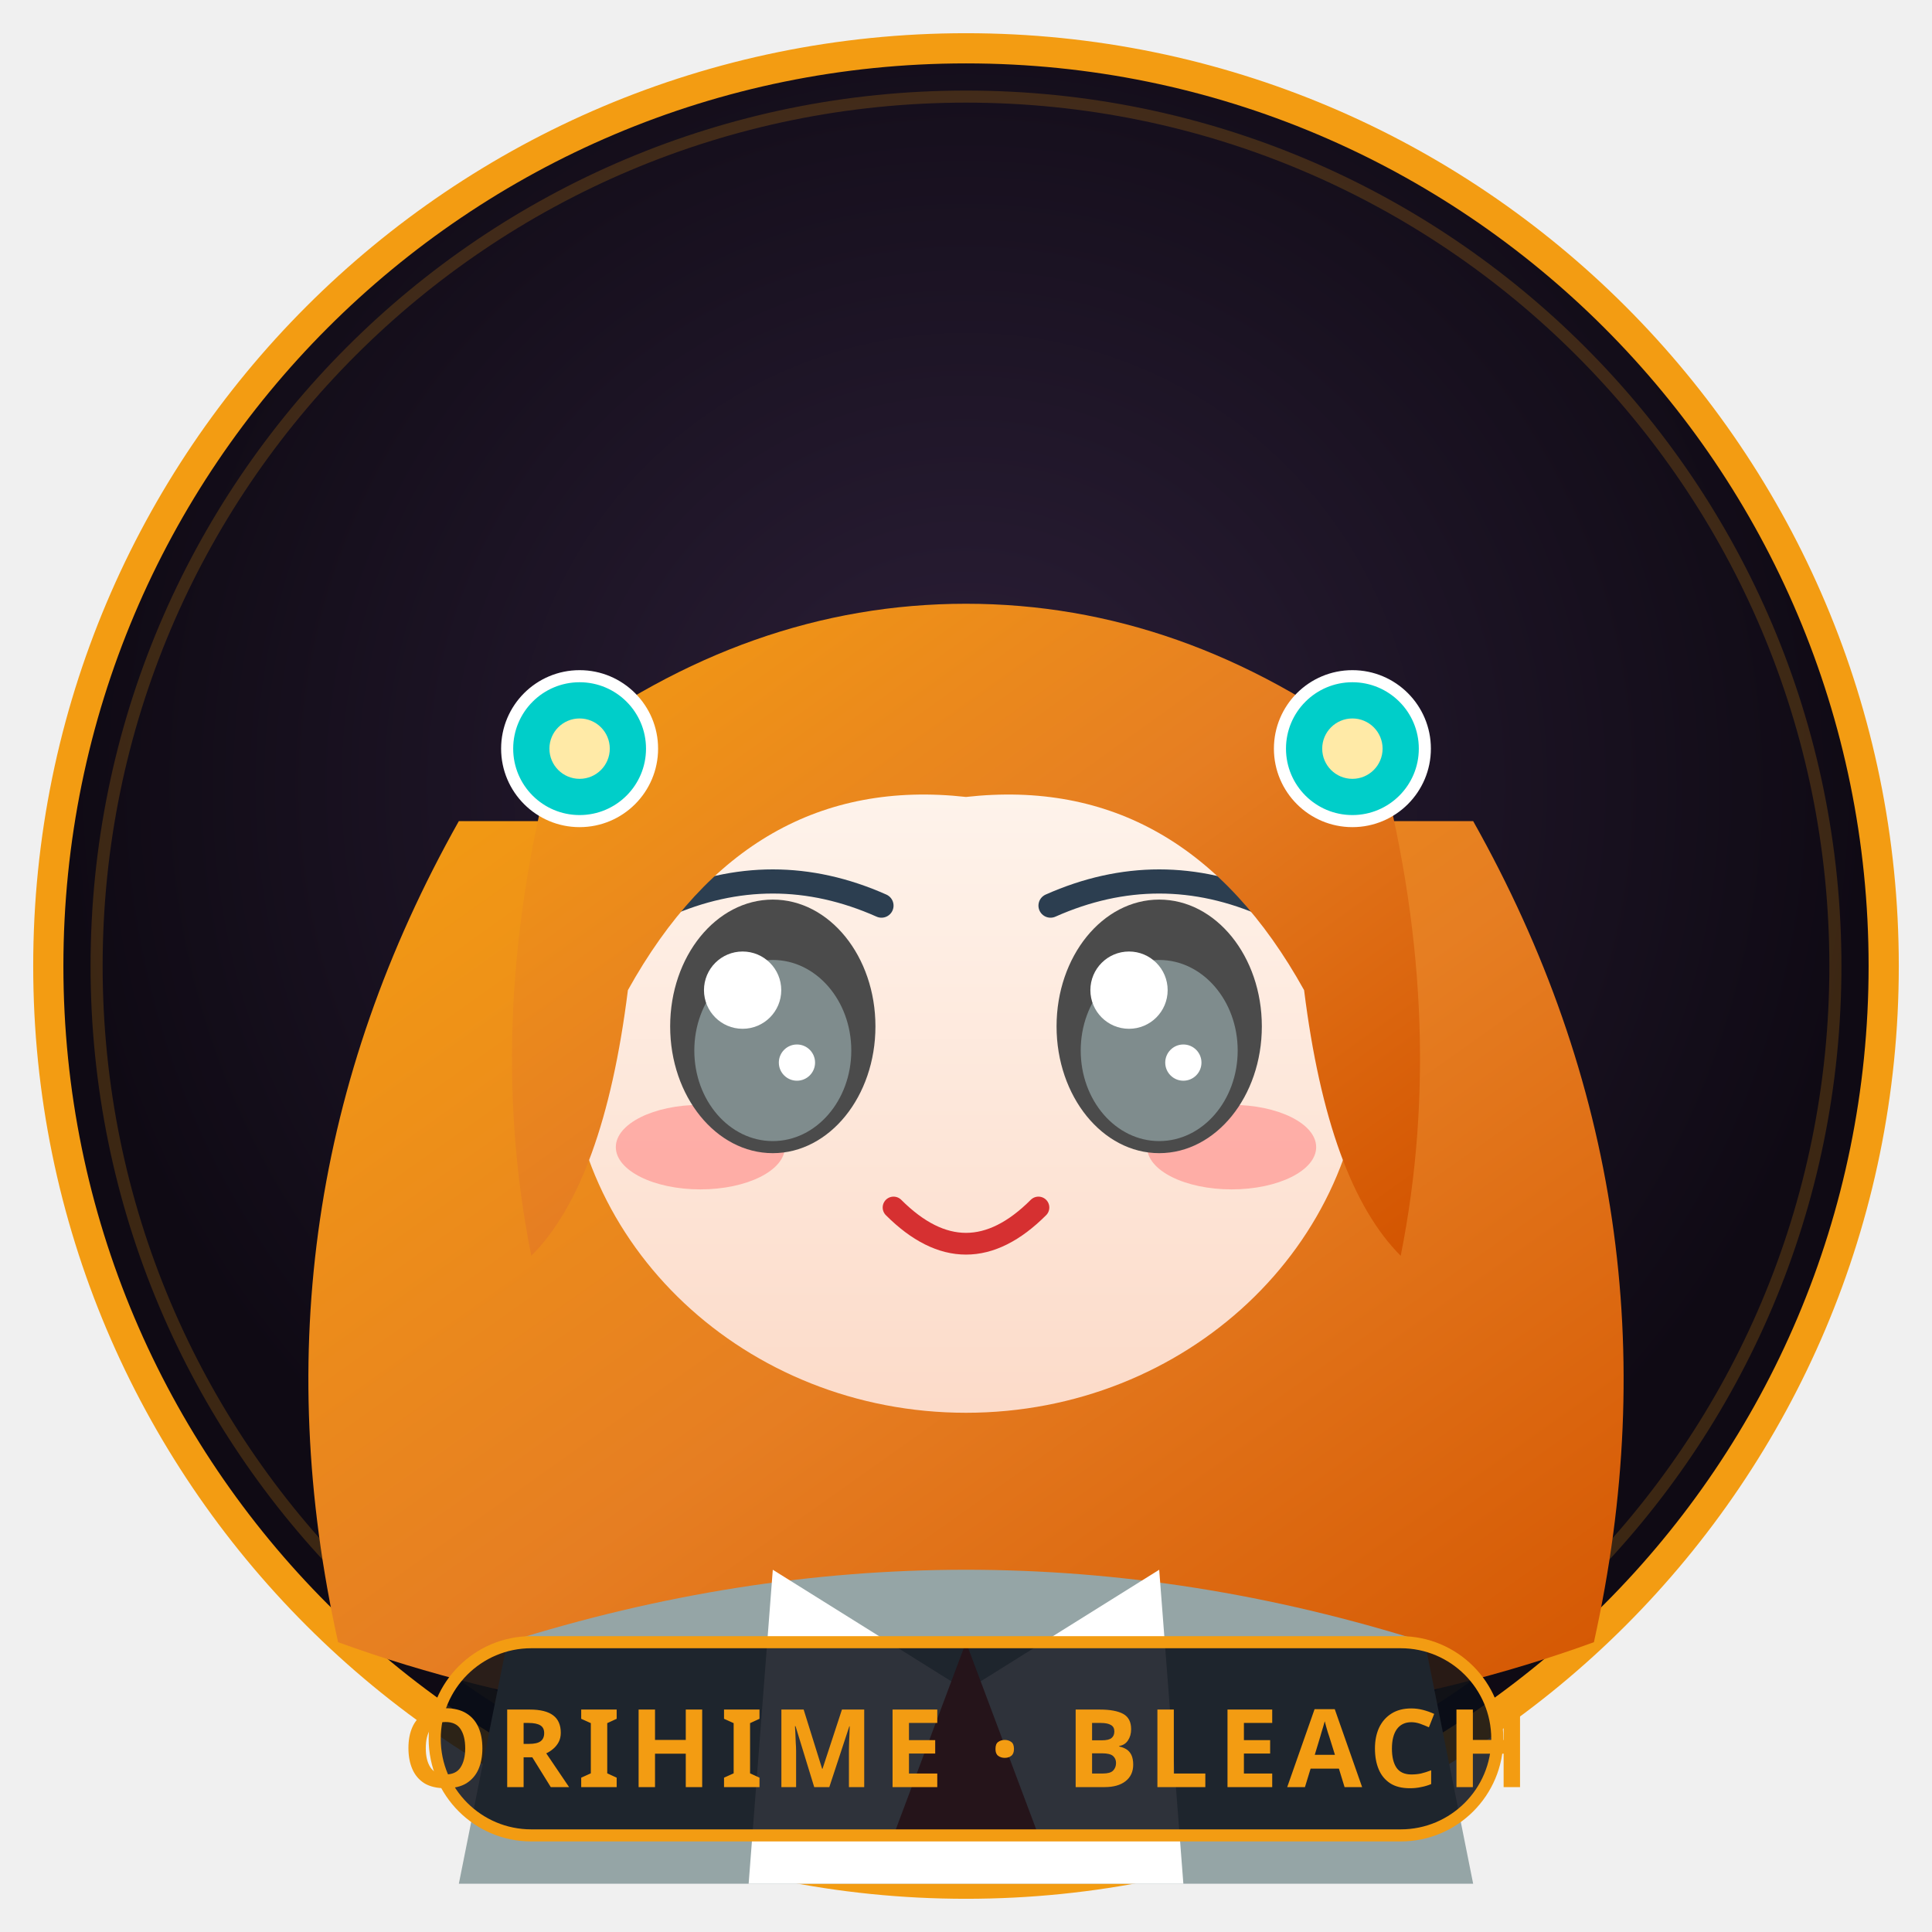
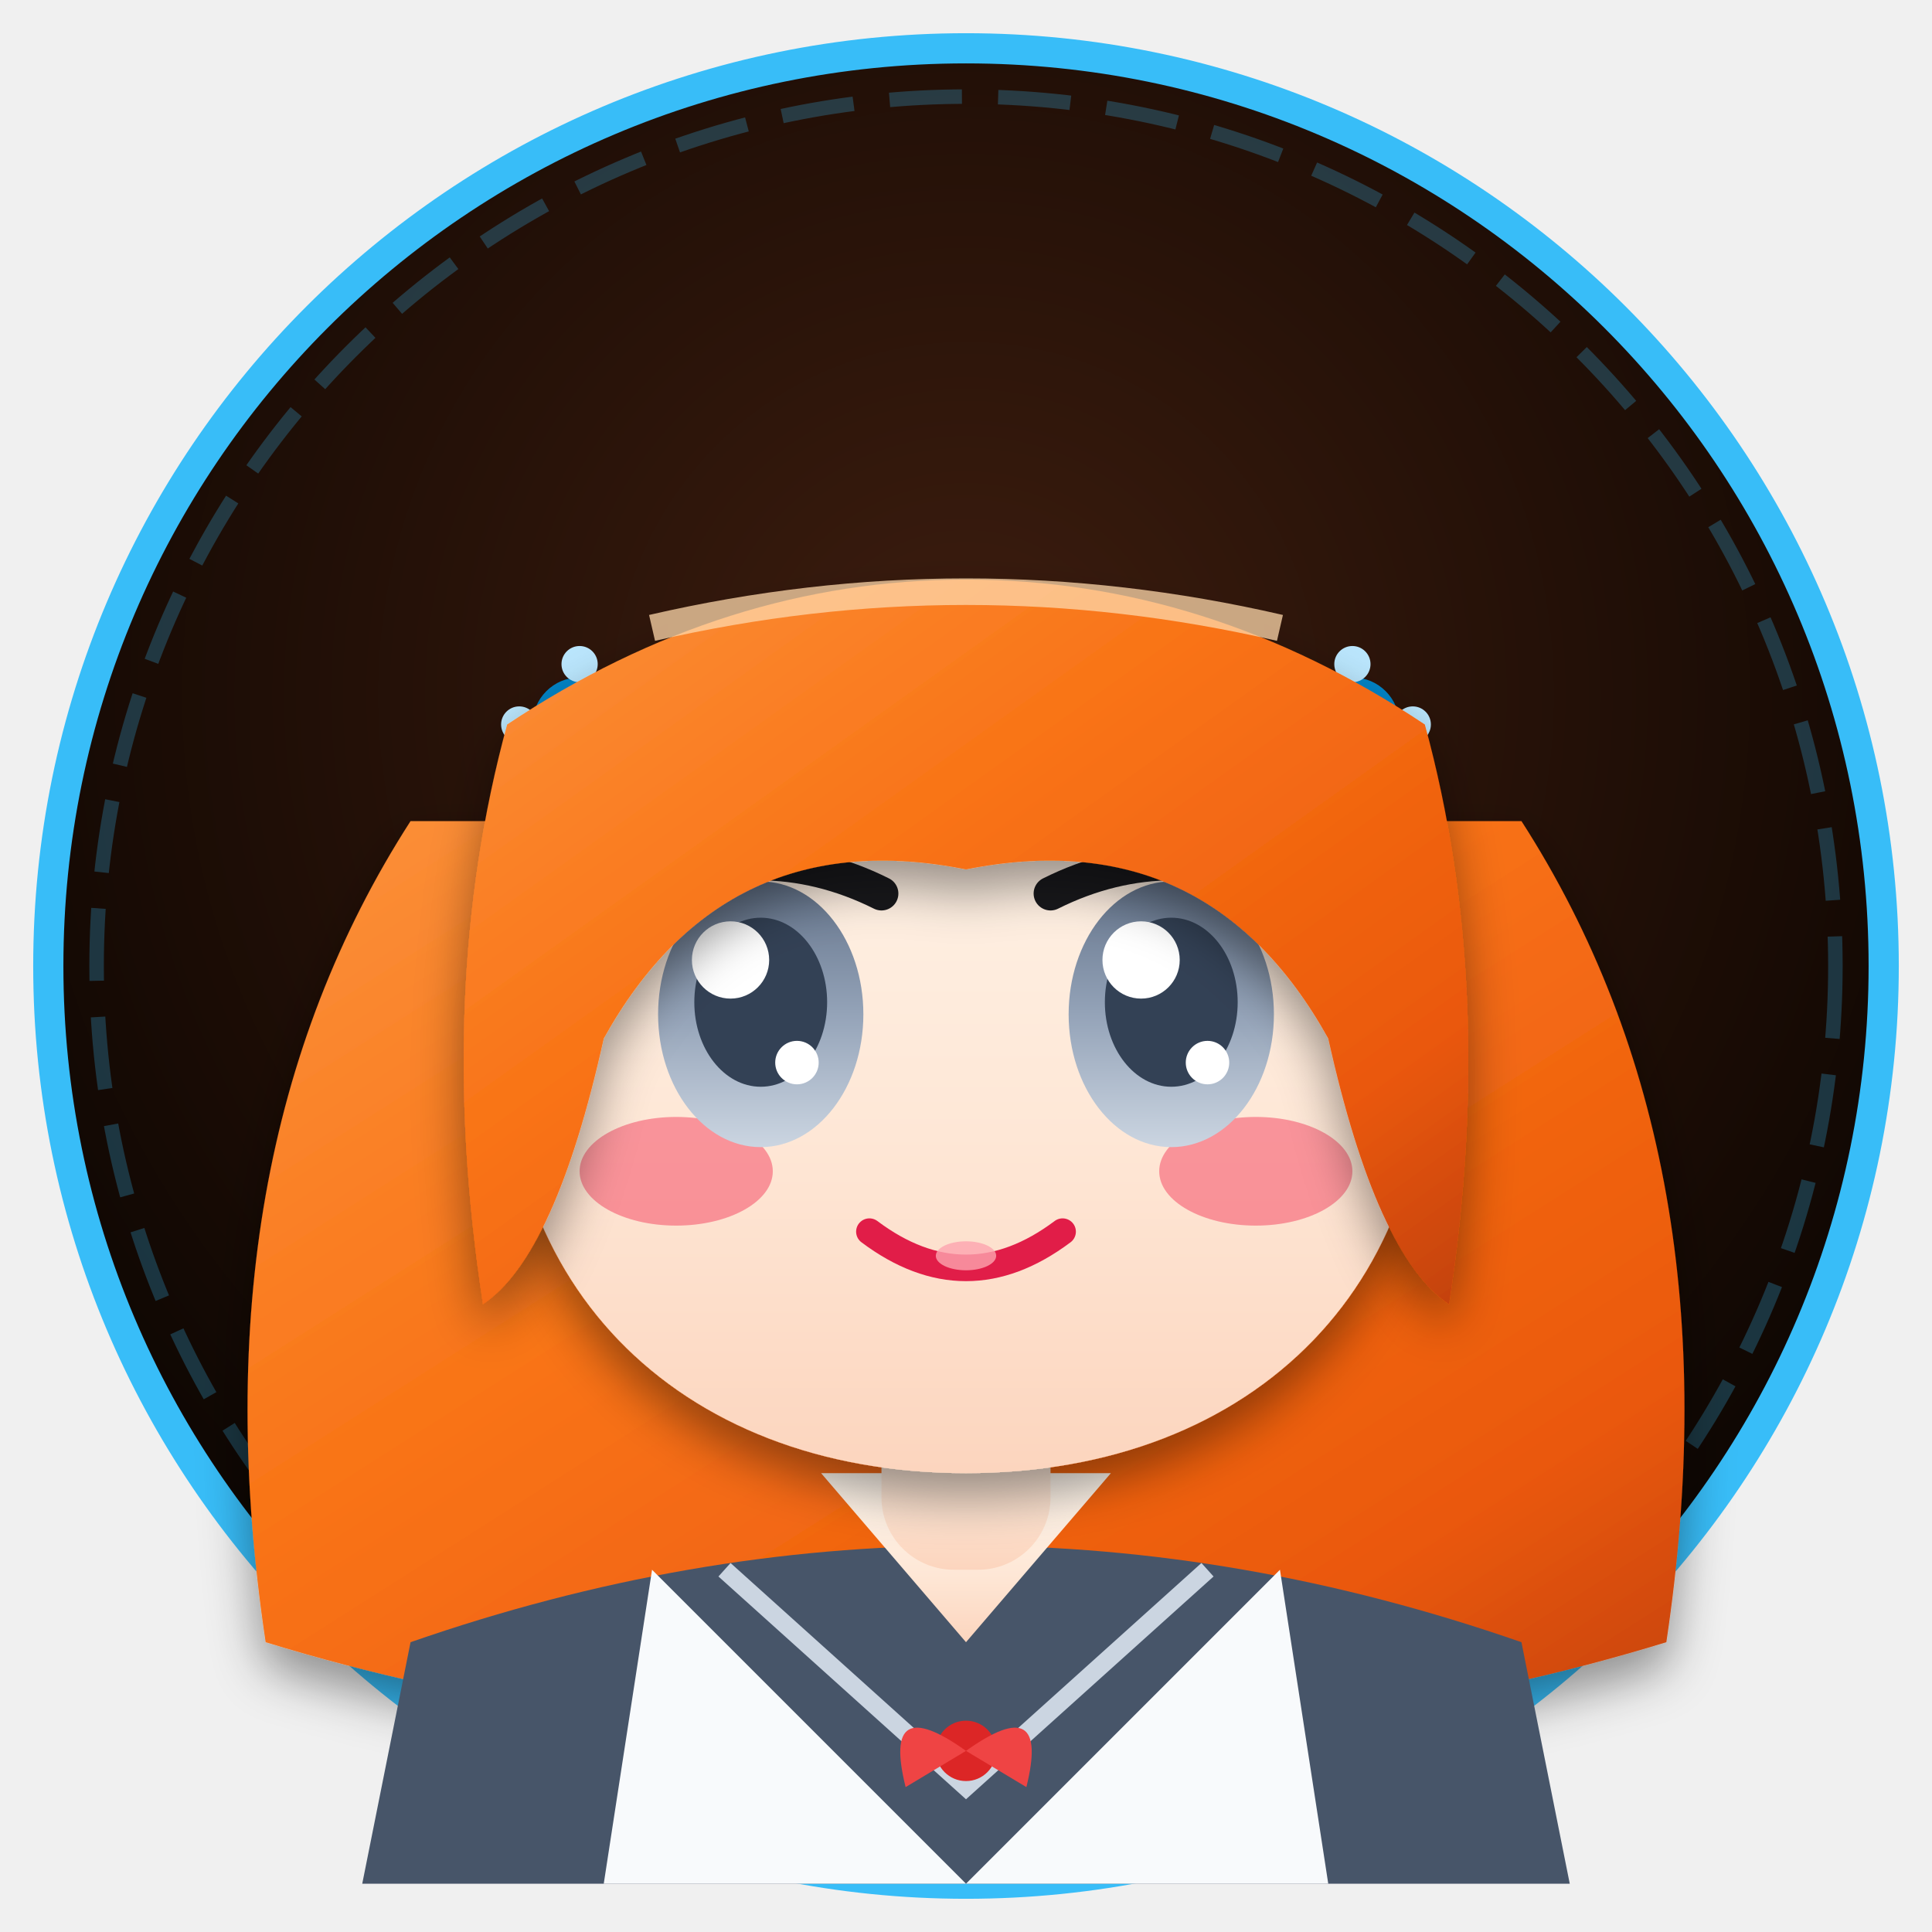
<svg xmlns="http://www.w3.org/2000/svg" viewBox="0 0 160 160" width="160" height="160">
  <defs>
-     <radialGradient id="orihimeBg" cx="50%" cy="40%" r="50%">
-       <stop offset="0%" stop-color="#2c1f38" />
-       <stop offset="100%" stop-color="#0f0a14" />
+     <radialGradient id="orihimeBg" cx="50%" cy="35%" r="65%">
+       <stop offset="0%" stop-color="#3d1d0f" />
+       <stop offset="60%" stop-color="#1f0e06" />
+       <stop offset="100%" stop-color="#0a0502" />
    </radialGradient>
+     <linearGradient id="orihimeSkin" x1="0%" y1="0%" x2="0%" y2="100%">
+       <stop offset="0%" stop-color="#fff7ed" />
+       <stop offset="60%" stop-color="#fee7d6" />
+       <stop offset="100%" stop-color="#fcd5be" />
+     </linearGradient>
    <linearGradient id="orihimeHair" x1="0%" y1="0%" x2="100%" y2="100%">
-       <stop offset="0%" stop-color="#f39c12" />
-       <stop offset="50%" stop-color="#e67e22" />
-       <stop offset="100%" stop-color="#d35400" />
+       <stop offset="0%" stop-color="#fb923c" />
+       <stop offset="40%" stop-color="#f97316" />
+       <stop offset="80%" stop-color="#ea580c" />
+       <stop offset="100%" stop-color="#c2410c" />
    </linearGradient>
-     <linearGradient id="orihimeSkin" x1="0%" y1="0%" x2="0%" y2="100%">
-       <stop offset="0%" stop-color="#fff8f2" />
-       <stop offset="100%" stop-color="#fcdbc9" />
+     <linearGradient id="orihimeEyes" x1="0%" y1="0%" x2="0%" y2="100%">
+       <stop offset="0%" stop-color="#64748b" />
+       <stop offset="50%" stop-color="#94a3b8" />
+       <stop offset="100%" stop-color="#cbd5e1" />
    </linearGradient>
+     <filter id="orihimeShadow" x="-10%" y="-10%" width="120%" height="120%">
+       <feDropShadow dx="0" dy="2" stdDeviation="2" flood-color="#000000" flood-opacity="0.4" />
+     </filter>
  </defs>
-   <circle cx="80" cy="80" r="76" fill="url(#orihimeBg)" stroke="#f39c12" stroke-width="2.5" />
-   <circle cx="80" cy="80" r="72" fill="none" stroke="rgba(243,156,18,0.2)" stroke-width="1" />
-   <path d="M38 68 Q20 100 28 136 Q50 144 80 144 Q110 144 132 136 Q140 100 122 68 Z" fill="url(#orihimeHair)" />
-   <path d="M42 136 Q80 124 118 136 L122 156 L38 156 Z" fill="#95a5a6" />
-   <path d="M64 130 L80 140 L96 130 L98 156 L62 156 Z" fill="#ffffff" />
-   <polygon points="80,136 74,152 86,152" fill="#c0392b" />
-   <ellipse cx="80" cy="86" rx="33" ry="31" fill="url(#orihimeSkin)" />
-   <ellipse cx="58" cy="95" rx="7" ry="3.5" fill="#ff7675" opacity="0.5" />
-   <ellipse cx="102" cy="95" rx="7" ry="3.5" fill="#ff7675" opacity="0.5" />
-   <ellipse cx="64" cy="85" rx="8.5" ry="10.5" fill="#4b4b4b" />
-   <ellipse cx="64" cy="87" rx="6.5" ry="7.5" fill="#7f8c8d" />
-   <circle cx="61.5" cy="82" r="3.2" fill="#ffffff" />
-   <circle cx="66" cy="88" r="1.5" fill="#ffffff" />
-   <path d="M55 75 Q64 71 73 75" stroke="#2c3e50" stroke-width="2" fill="none" stroke-linecap="round" />
-   <ellipse cx="96" cy="85" rx="8.5" ry="10.5" fill="#4b4b4b" />
-   <ellipse cx="96" cy="87" rx="6.5" ry="7.5" fill="#7f8c8d" />
-   <circle cx="93.5" cy="82" r="3.2" fill="#ffffff" />
-   <circle cx="98" cy="88" r="1.5" fill="#ffffff" />
-   <path d="M87 75 Q96 71 105 75" stroke="#2c3e50" stroke-width="2" fill="none" stroke-linecap="round" />
-   <path d="M74 100 Q80 106 86 100" stroke="#d63031" stroke-width="1.8" fill="none" stroke-linecap="round" />
-   <path d="M46 62 Q62 50 80 50 Q98 50 114 62 Q120 84 116 104 Q110 98 108 82 Q98 64 80 66 Q62 64 52 82 Q50 98 44 104 Q40 84 46 62 Z" fill="url(#orihimeHair)" />
-   <circle cx="48" cy="62" r="6" fill="#00cec9" stroke="#ffffff" stroke-width="1" />
-   <circle cx="48" cy="62" r="2.5" fill="#ffeaa7" />
-   <circle cx="112" cy="62" r="6" fill="#00cec9" stroke="#ffffff" stroke-width="1" />
-   <circle cx="112" cy="62" r="2.5" fill="#ffeaa7" />
-   <rect x="36" y="136" width="88" height="16" rx="8" fill="rgba(10,15,24,0.85)" stroke="#f39c12" stroke-width="1" />
-   <text x="80" y="148" text-anchor="middle" fill="#f39c12" font-family="'Outfit', sans-serif" font-size="9" font-weight="700" letter-spacing="0.08em">ORIHIME · BLEACH</text>
+   <circle cx="80" cy="80" r="76" fill="url(#orihimeBg)" stroke="#38bdf8" stroke-width="2.5" />
+   <circle cx="80" cy="80" r="72" fill="none" stroke="rgba(56,189,248,0.25)" stroke-width="1.2" stroke-dasharray="6 3" />
+   <path d="M34 68 Q16 96 22 136 Q48 144 80 144 Q112 144 138 136 Q144 96 126 68 Z" fill="url(#orihimeHair)" filter="url(#orihimeShadow)" />
+   <g id="orihimeBody">
+     <path d="M34 136 Q80 120 126 136 L130 156 L30 156 Z" fill="#475569" />
+     <path d="M54 130 L80 156 L106 130 L110 156 L50 156 Z" fill="#f8fafc" />
+     <path d="M60 130 L80 148 L100 130" stroke="#cbd5e1" stroke-width="1.5" fill="none" />
+     <path d="M68 122 L80 136 L92 122 Z" fill="url(#orihimeSkin)" />
+     <g id="redRibbon" transform="translate(73, 140)">
+       <circle cx="7" cy="5" r="2.5" fill="#dc2626" />
+       <path d="M7 5 Q0 0 2 8 Z" fill="#ef4444" />
+       <path d="M7 5 Q14 0 12 8 Z" fill="#ef4444" />
+     </g>
+   </g>
+   <rect x="73" y="112" width="14" height="18" rx="6" fill="url(#orihimeSkin)" />
+   <path d="M42 82 C40 106 56 122 80 122 C104 122 120 106 118 82 C116 60 102 52 80 52 C58 52 44 60 42 82 Z" fill="url(#orihimeSkin)" filter="url(#orihimeShadow)" />
+   <ellipse cx="56" cy="97" rx="8" ry="4.5" fill="#f43f5e" opacity="0.5" />
+   <ellipse cx="104" cy="97" rx="8" ry="4.5" fill="#f43f5e" opacity="0.5" />
+   <g id="leftPin" transform="translate(42, 54)">
+     <circle cx="6" cy="6" r="3.5" fill="#38bdf8" stroke="#0284c7" stroke-width="0.8" />
+     <circle cx="6" cy="1" r="1.5" fill="#bae6fd" />
+     <circle cx="6" cy="11" r="1.5" fill="#bae6fd" />
+     <circle cx="1" cy="6" r="1.5" fill="#bae6fd" />
+     <circle cx="11" cy="6" r="1.5" fill="#bae6fd" />
+   </g>
+   <g id="rightPin" transform="translate(106, 54)">
+     <circle cx="6" cy="6" r="3.5" fill="#38bdf8" stroke="#0284c7" stroke-width="0.8" />
+     <circle cx="6" cy="1" r="1.5" fill="#bae6fd" />
+     <circle cx="6" cy="11" r="1.5" fill="#bae6fd" />
+     <circle cx="1" cy="6" r="1.5" fill="#bae6fd" />
+     <circle cx="11" cy="6" r="1.5" fill="#bae6fd" />
+   </g>
+   <ellipse cx="63" cy="84" rx="8.5" ry="11" fill="url(#orihimeEyes)" />
+   <ellipse cx="63" cy="83" rx="5.5" ry="7" fill="#334155" />
+   <circle cx="60.5" cy="79.5" r="3.2" fill="#ffffff" />
+   <circle cx="66" cy="88" r="1.8" fill="#ffffff" />
+   <path d="M52 74 Q63 69 73 74" stroke="#18181b" stroke-width="2.8" fill="none" stroke-linecap="round" />
+   <ellipse cx="97" cy="84" rx="8.5" ry="11" fill="url(#orihimeEyes)" />
+   <ellipse cx="97" cy="83" rx="5.5" ry="7" fill="#334155" />
+   <circle cx="94.5" cy="79.5" r="3.2" fill="#ffffff" />
+   <circle cx="100" cy="88" r="1.8" fill="#ffffff" />
+   <path d="M87 74 Q97 69 108 74" stroke="#18181b" stroke-width="2.8" fill="none" stroke-linecap="round" />
+   <path d="M72 102 Q80 108 88 102" stroke="#e11d48" stroke-width="2.2" fill="none" stroke-linecap="round" />
+   <ellipse cx="80" cy="104" rx="2.5" ry="1.2" fill="#fda4af" opacity="0.8" />
+   <path d="M42 60 Q60 48 80 48 Q100 48 118 60 Q124 82 120 108 Q114 104 110 86 Q100 68 80 72 Q60 68 50 86 Q46 104 40 108 Q36 82 42 60 Z" fill="url(#orihimeHair)" filter="url(#orihimeShadow)" />
+   <path d="M54 52 Q80 46 106 52" stroke="#fed7aa" stroke-width="2.2" fill="none" opacity="0.75" />
</svg>
